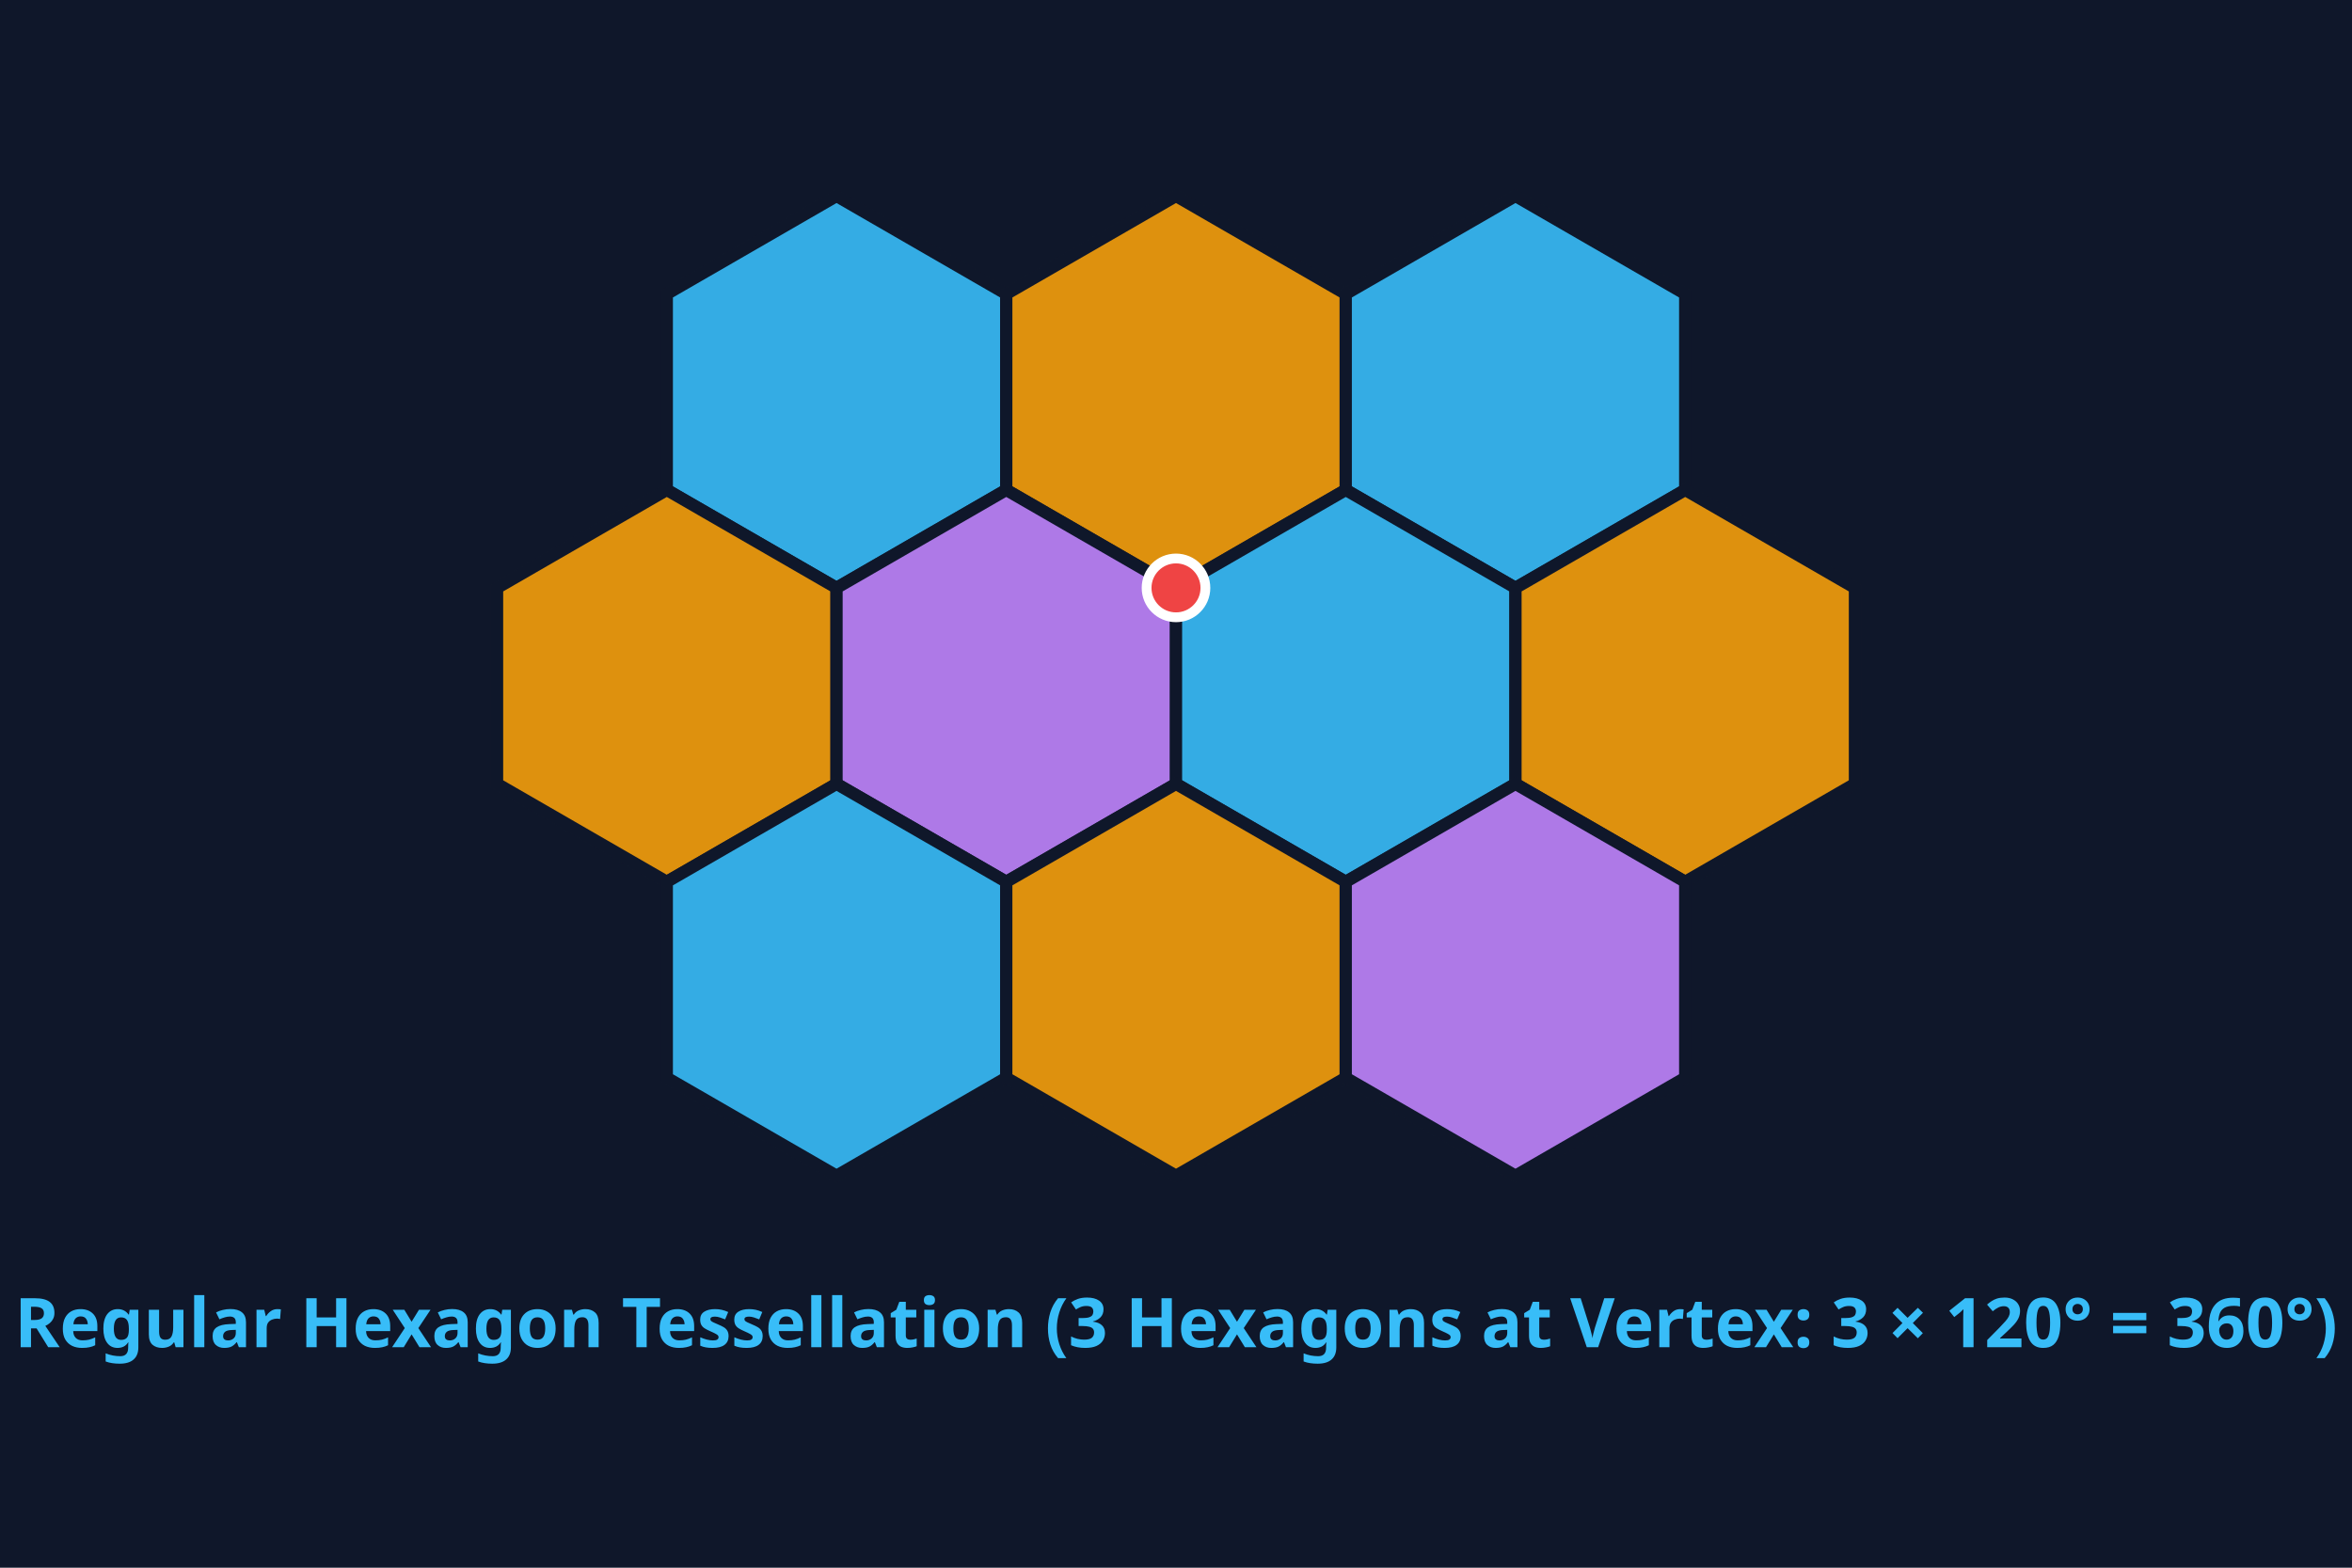
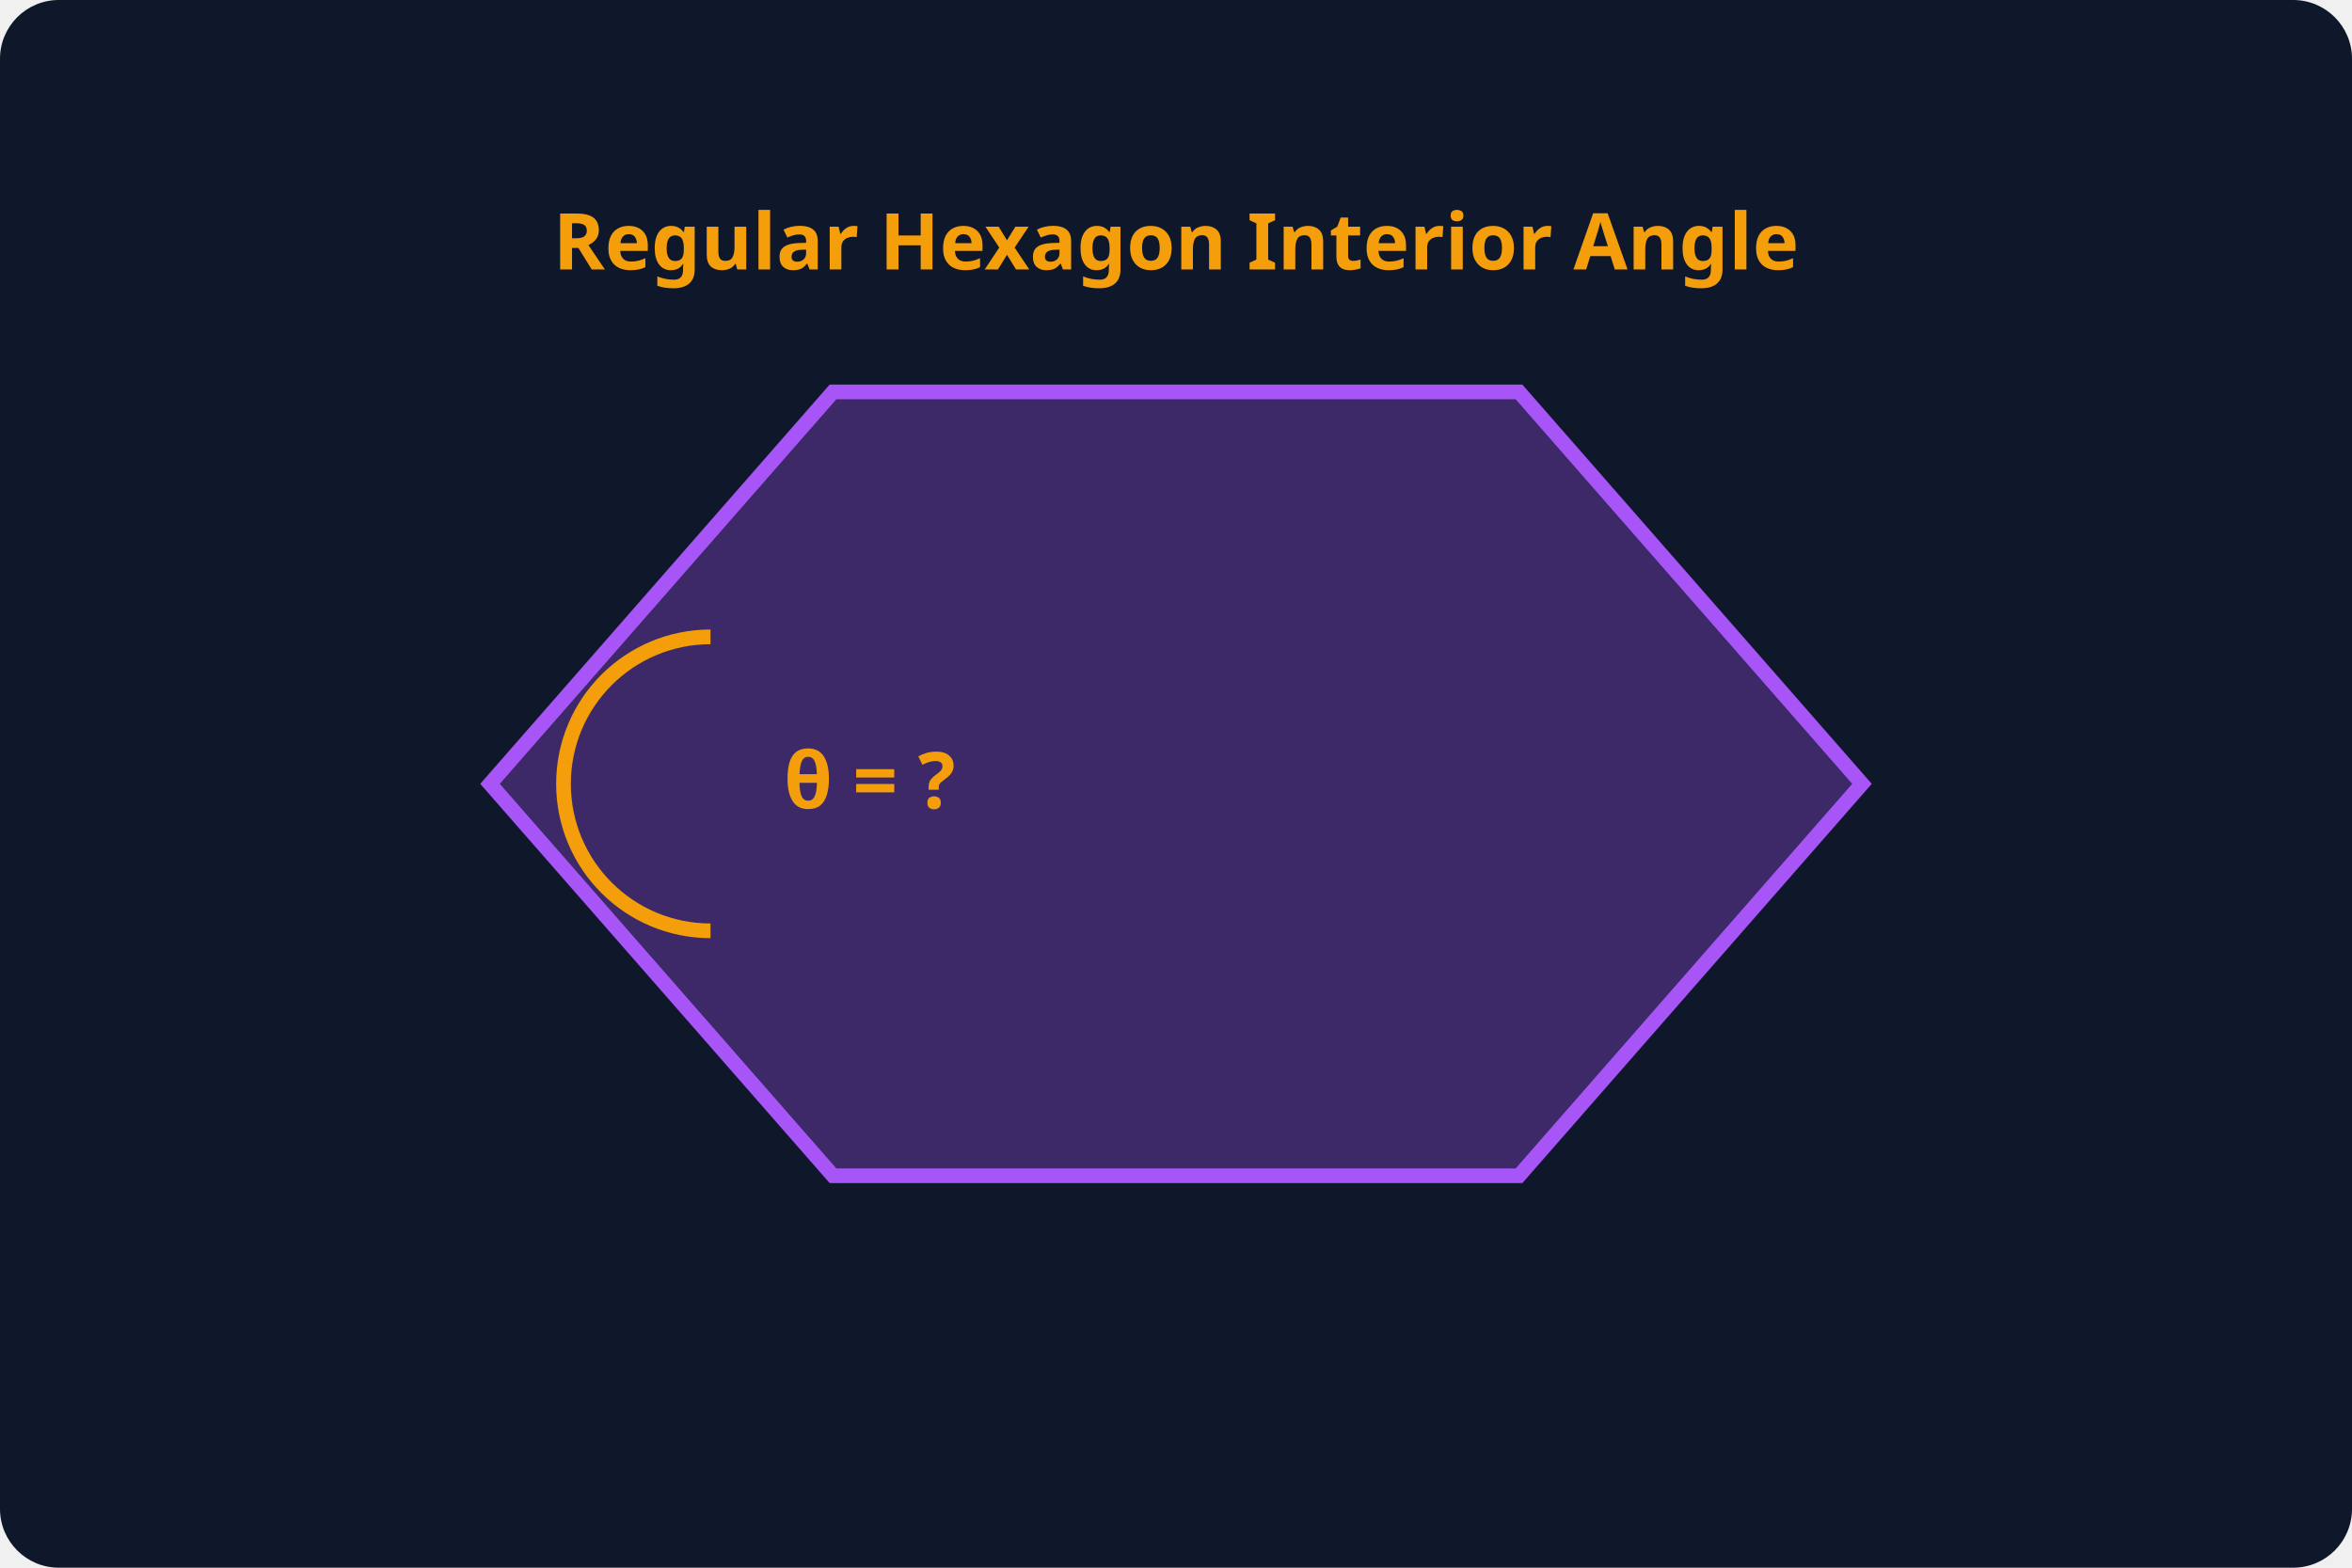
<svg xmlns="http://www.w3.org/2000/svg" width="480" height="320" viewBox="0 0 480 320">
-   <rect width="100%" height="100%" fill="#0f172a" />
-   <g>
-     <polygon points="170.72,40 205.36,60 205.36,100 170.72,120 136.08,100 136.08,60" fill="#38bdf8" stroke="#0f172a" stroke-width="2.5" opacity="0.9" />
-     <polygon points="240,40 274.64,60 274.64,100 240,120 205.36,100 205.36,60" fill="#f59e0b" stroke="#0f172a" stroke-width="2.5" opacity="0.9" />
-     <polygon points="309.28,40 343.92,60 343.92,100 309.28,120 274.64,100 274.64,60" fill="#38bdf8" stroke="#0f172a" stroke-width="2.5" opacity="0.9" />
-     <polygon points="136.08,100 170.72,120 170.72,160 136.08,180 101.44,160 101.44,120" fill="#f59e0b" stroke="#0f172a" stroke-width="2.5" opacity="0.9" />
-     <polygon points="205.36,100 240,120 240,160 205.36,180 170.72,160 170.72,120" fill="#c084fc" stroke="#0f172a" stroke-width="2.5" opacity="0.9" />
-     <polygon points="274.64,100 309.28,120 309.28,160 274.64,180 240,160 240,120" fill="#38bdf8" stroke="#0f172a" stroke-width="2.5" opacity="0.9" />
-     <polygon points="343.92,100 378.56,120 378.56,160 343.92,180 309.28,160 309.28,120" fill="#f59e0b" stroke="#0f172a" stroke-width="2.5" opacity="0.9" />
-     <polygon points="170.72,160 205.36,180 205.36,220 170.72,240 136.08,220 136.08,180" fill="#38bdf8" stroke="#0f172a" stroke-width="2.5" opacity="0.9" />
-     <polygon points="240,160 274.64,180 274.64,220 240,240 205.36,220 205.36,180" fill="#f59e0b" stroke="#0f172a" stroke-width="2.5" opacity="0.9" />
-     <polygon points="309.28,160 343.92,180 343.92,220 309.28,240 274.64,220 274.64,180" fill="#c084fc" stroke="#0f172a" stroke-width="2.5" opacity="0.9" />
-     <circle cx="240" cy="120" r="6" fill="#ef4444" stroke="#ffffff" stroke-width="2" />
+   <defs>
+     <marker id="arrow" viewBox="0 0 10 10" refX="5" refY="5" markerWidth="6" markerHeight="6" orient="auto-start-reverse">
+       <path d="M 0 0 L 10 5 L 0 10 z" fill="#f59e0b" />
+     </marker>
+   </defs>
+   <rect width="100%" height="100%" fill="#0f172a" rx="12" />
+   <g transform="translate(100, 30)">
+     <text x="140" y="25" text-anchor="middle" font-family="sans-serif" font-size="16" fill="#f59e0b" font-weight="bold">Regular Hexagon Interior Angle</text>
+     <polygon points="70,50 210,50 280,130 210,210 70,210 0,130" fill="rgba(168, 85, 247, 0.3)" stroke="#a855f7" stroke-width="3" />
+     <path d="M 45,100 A 30,30 0 0,0 45,160" fill="none" stroke="#f59e0b" stroke-width="3" />
+     <text x="60" y="135" font-family="sans-serif" font-size="16" fill="#f59e0b" font-weight="bold">θ = ?</text>
  </g>
-   <text x="240" y="275" text-anchor="middle" font-family="sans-serif" font-size="14" fill="#38bdf8" font-weight="bold">Regular Hexagon Tessellation (3 Hexagons at Vertex: 3 × 120° = 360°)</text>
</svg>
